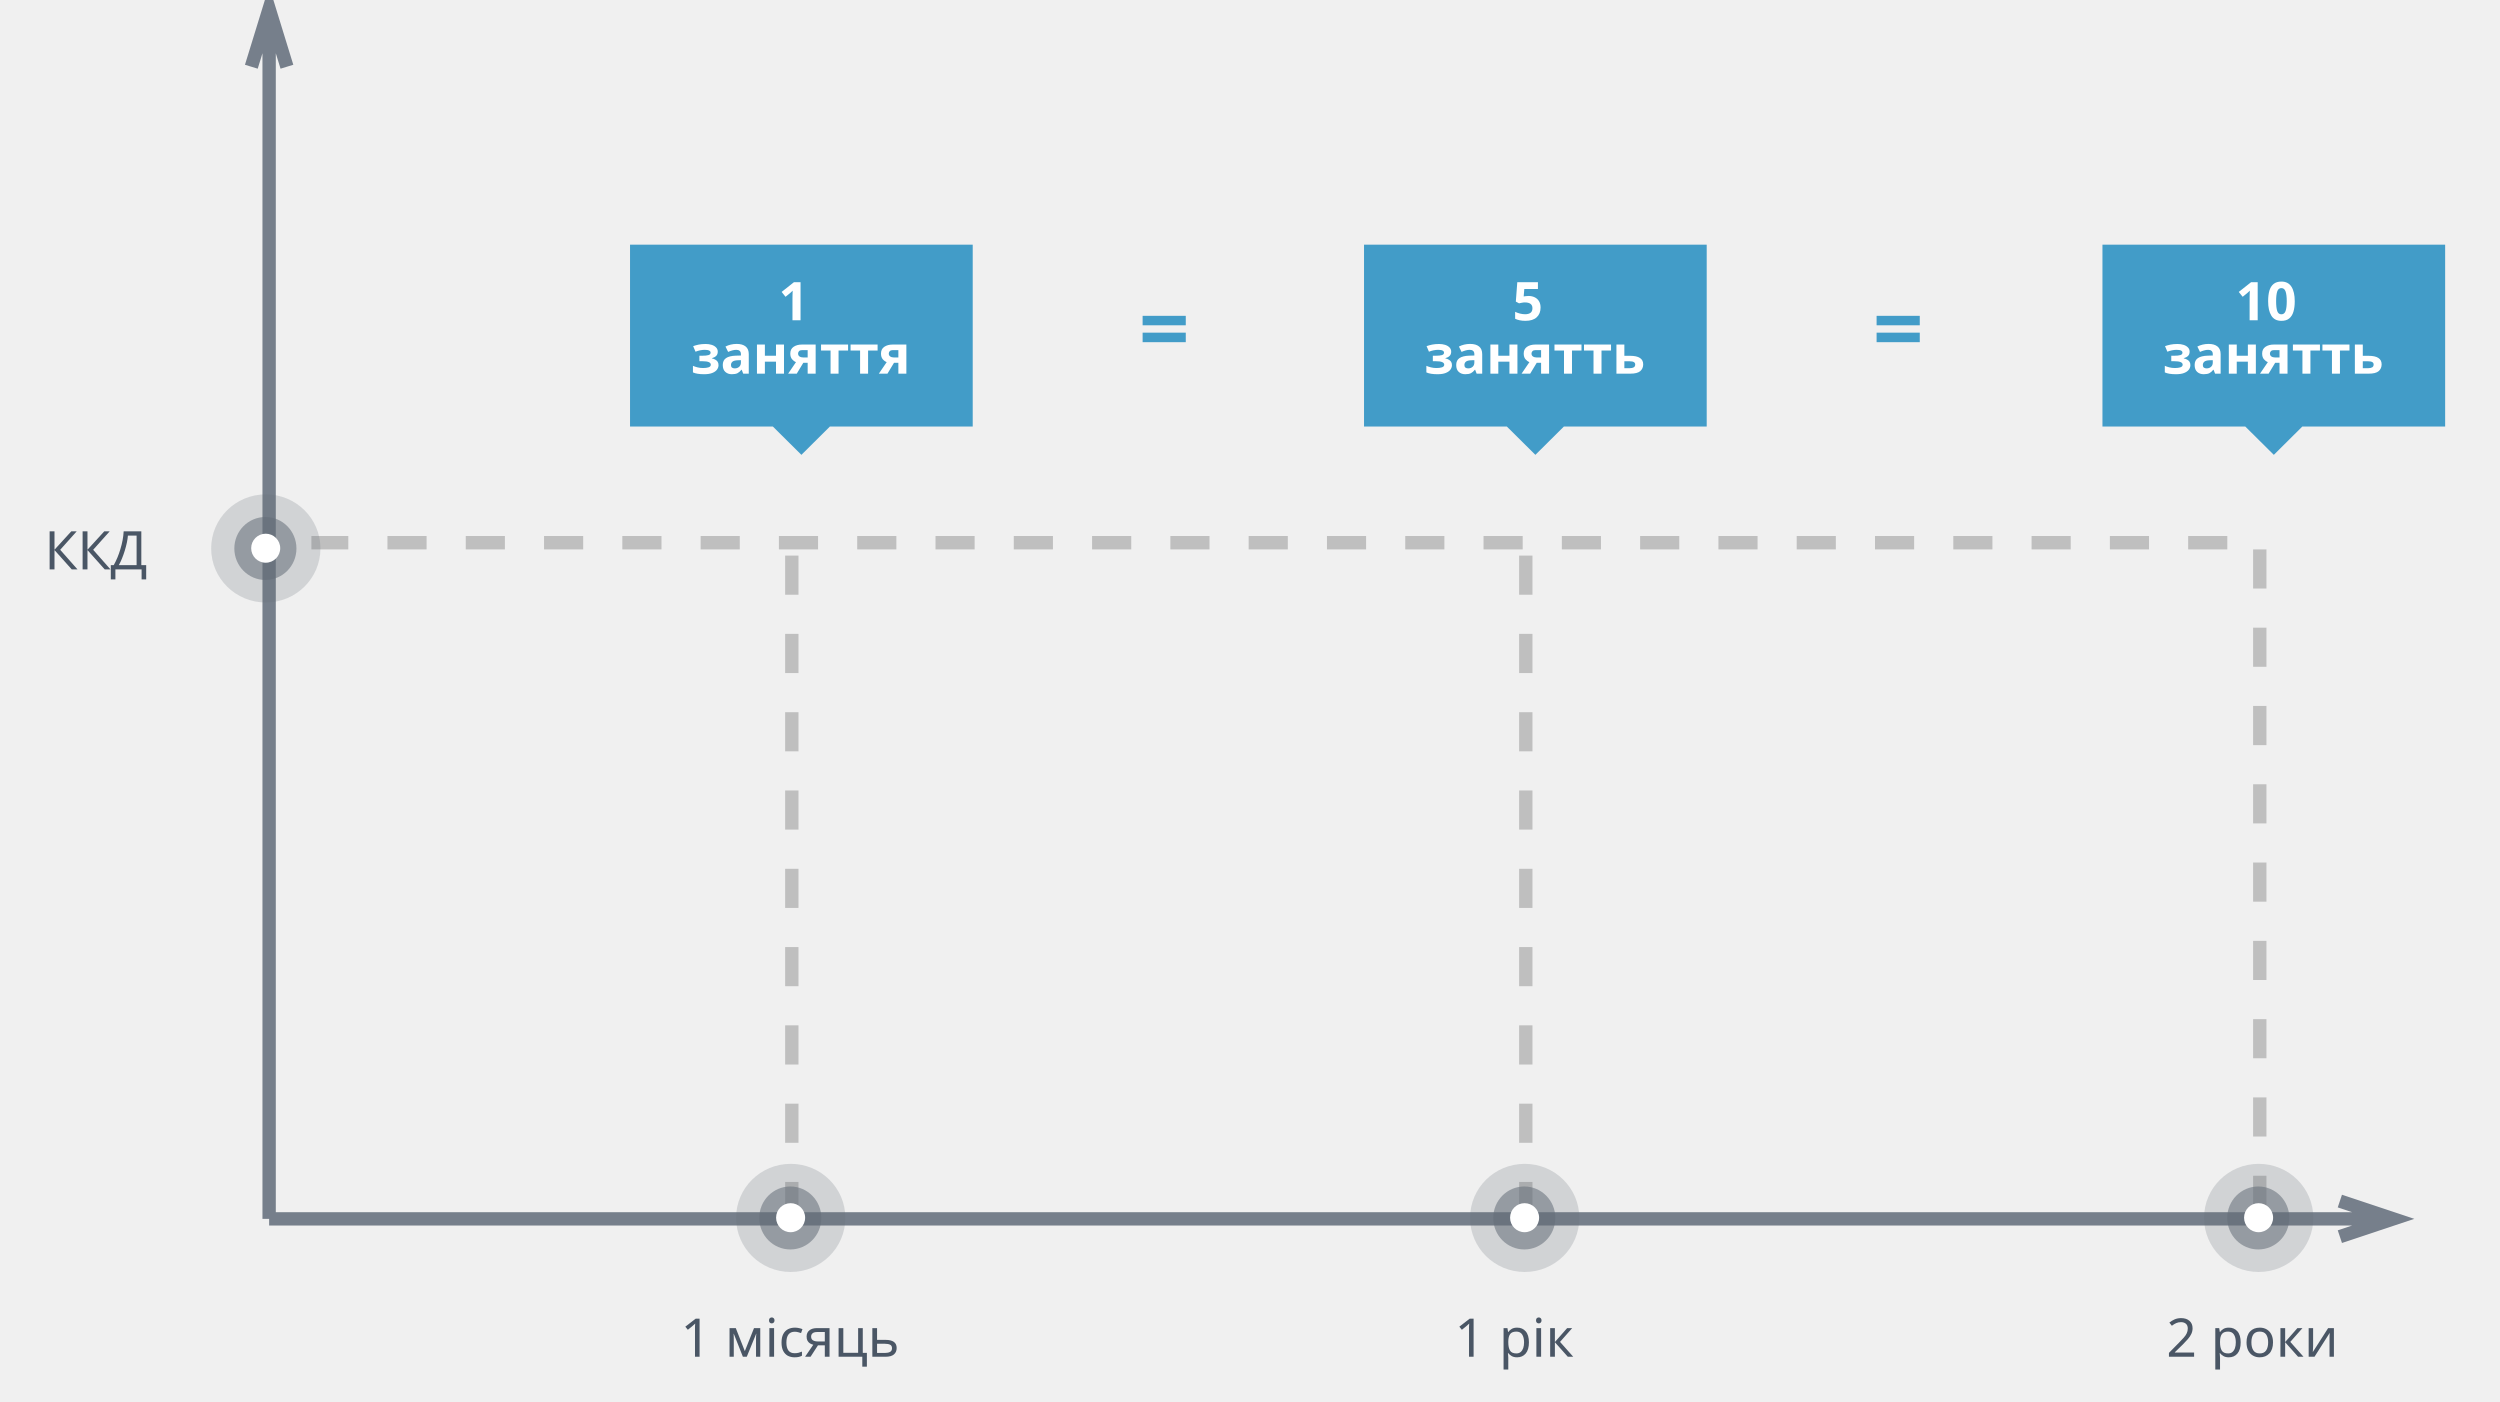
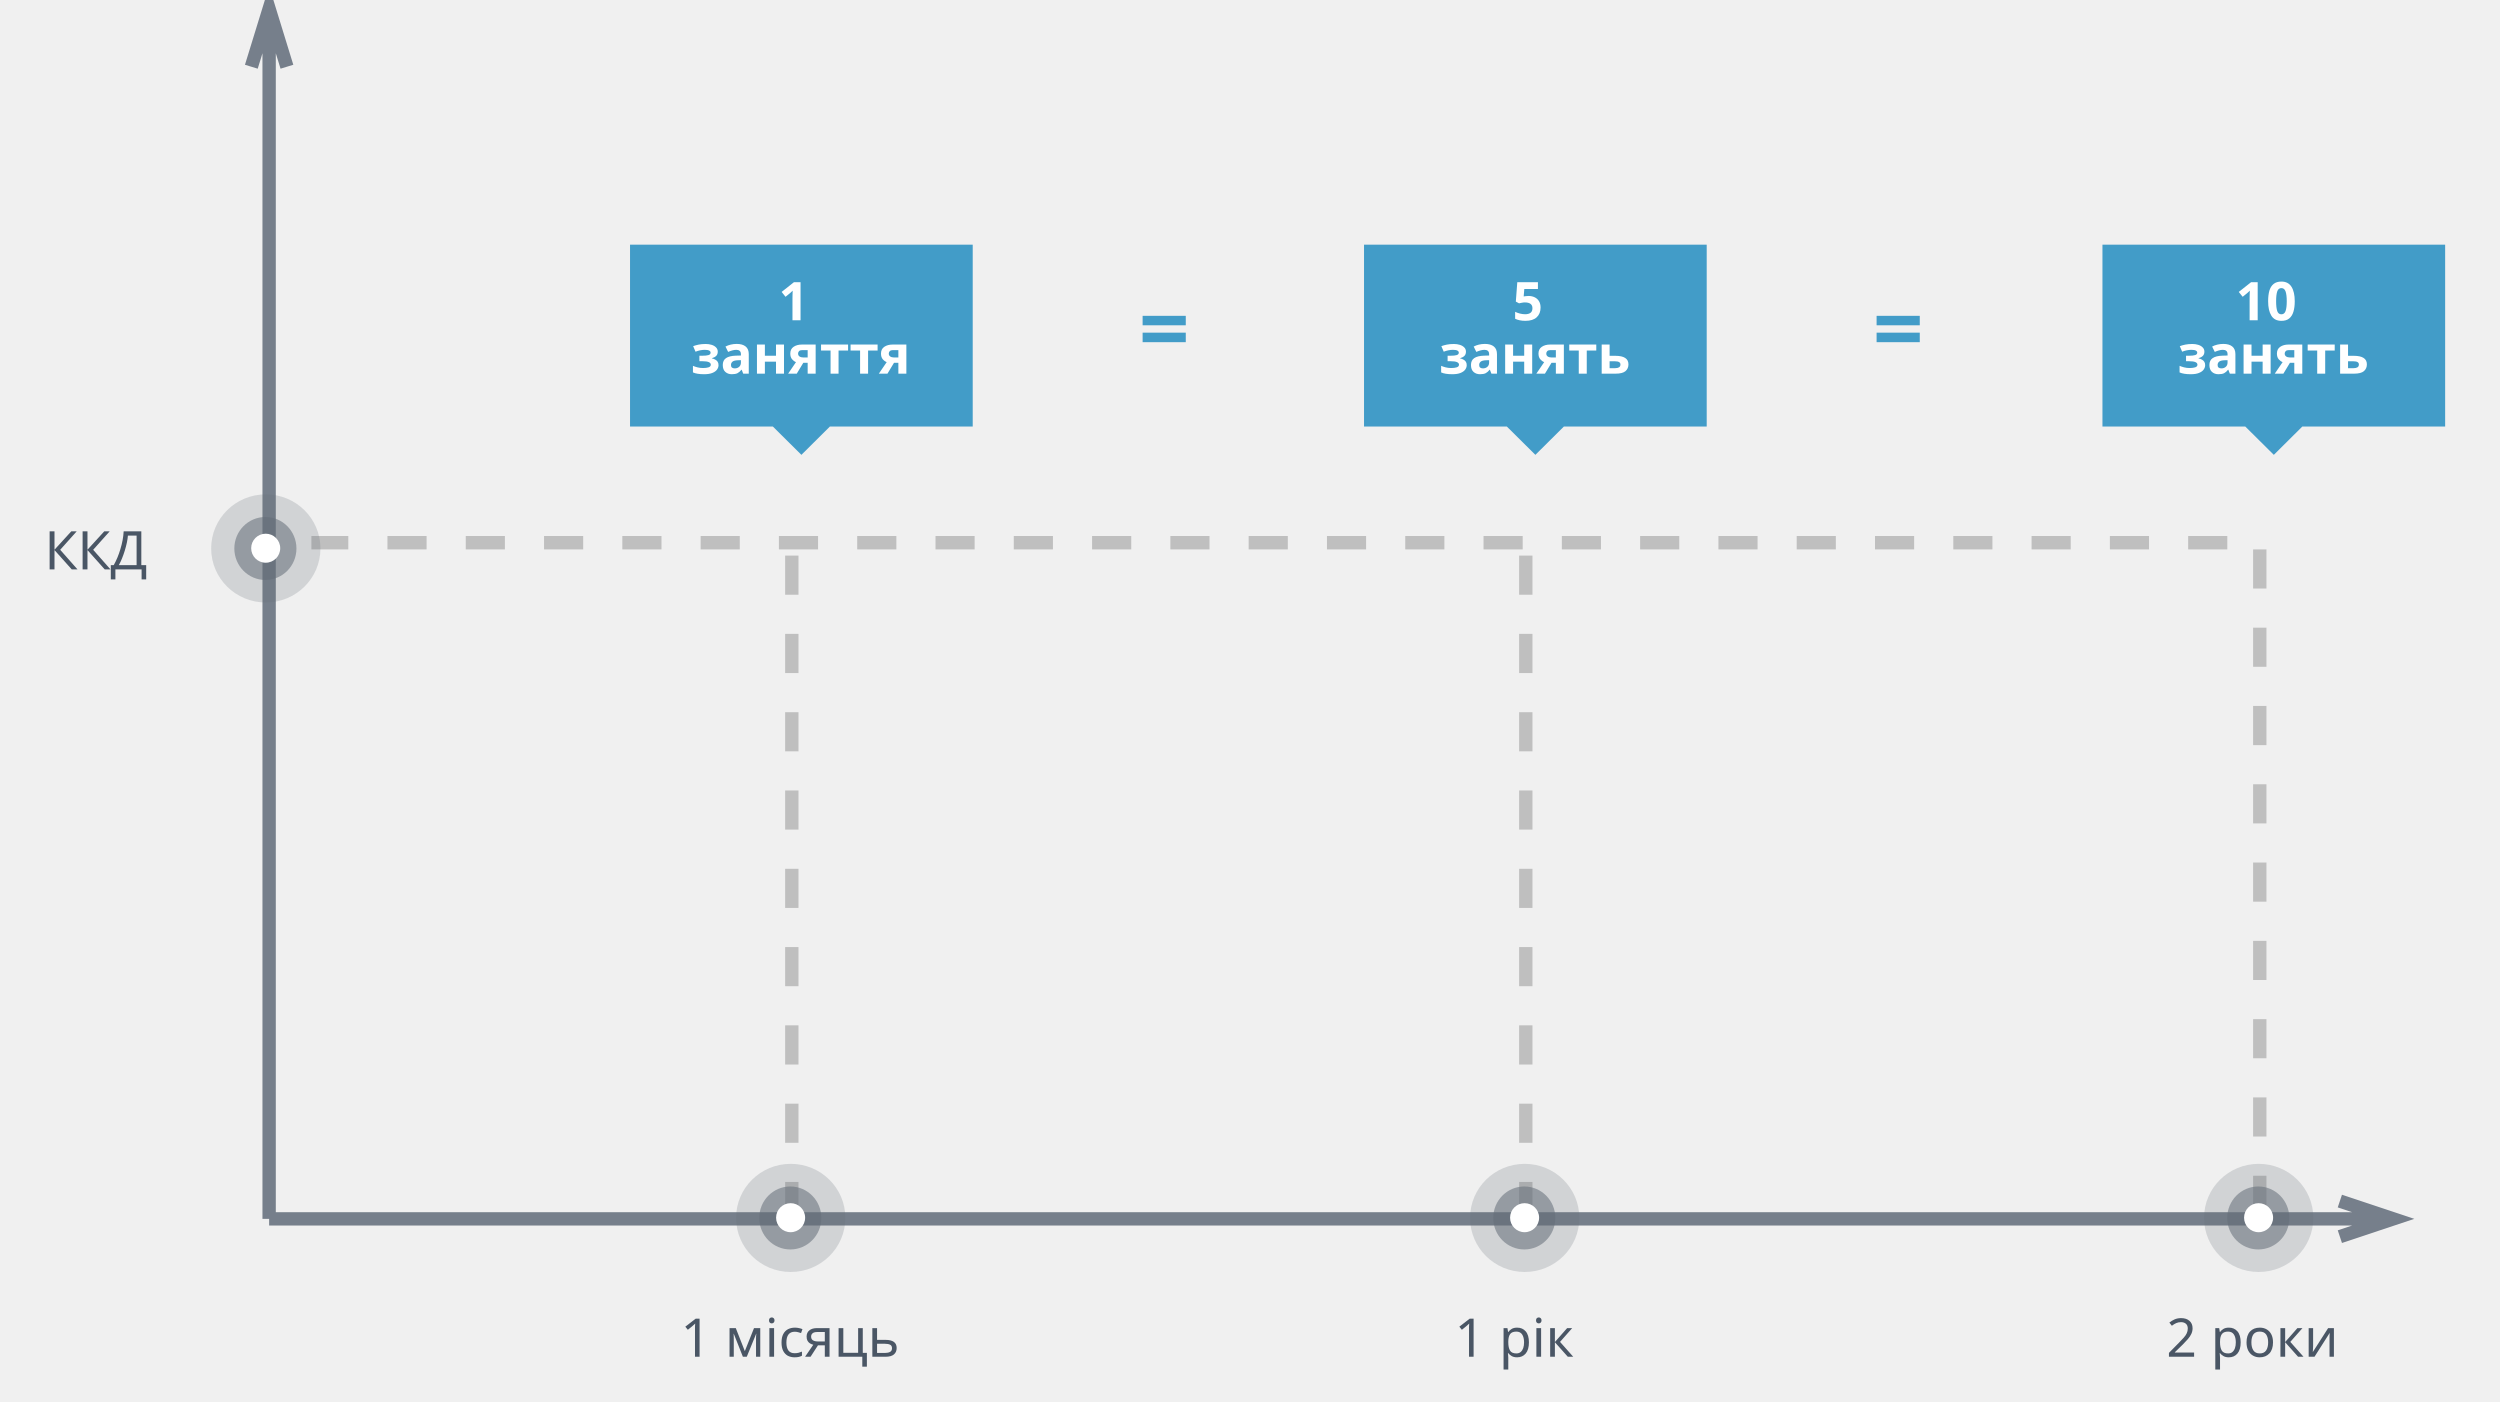
<svg xmlns="http://www.w3.org/2000/svg" xmlns:xlink="http://www.w3.org/1999/xlink" viewBox="0 0 562 315" width="95%">
  <defs>
    <symbol id="marker" viewBox="0 0 556 531">
      <path fill="#656e79" fill-opacity=".22" stroke="none" stroke-width="0" stroke-dasharray="none" stroke-linejoin="round" stroke-linecap="butt" stroke-dashoffset="" fill-rule="nonzero" opacity="1" marker-start="" marker-mid="" marker-end="" d="M517.632,257.128 C517.632,246.837 526.057,238.5 536.457,238.5 C546.857,238.5 555.281,246.837 555.281,257.128 C555.281,267.42 546.857,275.756 536.457,275.756 C526.057,275.756 517.632,267.42 517.632,257.128 z" id="svg_6" />
      <path fill="#656e79" fill-opacity=".55" stroke="none" stroke-width="0" stroke-dasharray="none" stroke-linejoin="round" stroke-linecap="butt" stroke-dashoffset="" fill-rule="nonzero" opacity="1" marker-start="" marker-mid="" marker-end="" d="M525.613,257.145 C525.613,251.15 530.401,246.295 536.313,246.295 C542.224,246.295 547.012,251.15 547.012,257.145 C547.012,263.14 542.224,267.996 536.313,267.996 C530.401,267.996 525.613,263.14 525.613,257.145 z" id="svg_7" />
      <path fill="#fff" fill-opacity="1" stroke="none" stroke-width="0" stroke-dasharray="none" stroke-linejoin="round" stroke-linecap="butt" stroke-dashoffset="" fill-rule="nonzero" opacity="1" marker-start="" marker-mid="" marker-end="" d="M531.418,257.052 C531.418,254.289 533.656,252.052 536.418,252.052 C539.181,252.052 541.418,254.289 541.418,257.052 C541.418,259.814 539.181,262.052 536.418,262.052 C533.656,262.052 531.418,259.814 531.418,257.052 z" id="svg_8" />
    </symbol>
    <symbol id="tip" viewBox="0 0 92.33 56.63">
      <polygon points="92.33 0 0 0 0 49 38.48 49 46.17 56.63 53.85 49 92.33 49 92.33 0" />
    </symbol>
  </defs>
  <path stroke="rgb(118, 127, 139)" stroke-width="3" fill="none" d="M60.5,274 L60.5,2 L64.5,15 L60.5,2 L56.5,15" />
  <path stroke="rgb(118, 127, 139)" stroke-width="3" fill="none" d="M60.5,274 L538,274 L526,270 L538,274 L526,278" />
  <path fill-rule="evenodd" stroke="rgb(191, 191, 191)" stroke-width="3" stroke-dasharray="8.3, 0.5, 0" stroke-linecap="butt" stroke-linejoin="bevel" fill="none" d="M70,122 L508,122 L508,274" />
  <path fill-rule="evenodd" stroke="rgb(191, 191, 191)" stroke-width="3" stroke-dasharray="8.3, 0.5, 0" stroke-linecap="butt" stroke-linejoin="bevel" fill="none" d="M178,274 L178,120.5" />
  <path fill-rule="evenodd" stroke="rgb(191, 191, 191)" stroke-width="3" stroke-dasharray="8.3, 0.5, 0" stroke-linecap="butt" stroke-linejoin="bevel" fill="none" d="M343,274 L343,120.5" />
  <use xlink:href="#marker" transform="translate(-418, -44.5) scale(1.1,1.1)" />
  <use xlink:href="#marker" transform="translate(-300, 106) scale(1.1,1.1)" />
  <use xlink:href="#marker" transform="translate(-135, 106) scale(1.1,1.1)" />
  <use xlink:href="#marker" transform="translate(30, 106) scale(1.1,1.1)" />
  <use xlink:href="#tip" transform="translate(138, 55) scale(0.15,0.15)" fill="rgb(66, 156, 200)" />
  <use xlink:href="#tip" transform="translate(303, 55) scale(0.15,0.15)" fill="rgb(66, 156, 200)" />
  <use xlink:href="#tip" transform="translate(469, 55) scale(0.15,0.15)" fill="rgb(66, 156, 200)" />
  <text font-family="Ubuntu" fill="rgb(74, 86, 101)" transform="matrix( 1, 0, 0, 1, 153, 305)" font-size="12px">
		1 місяць
	</text>
  <text font-family="Ubuntu" fill="rgb(74, 86, 101)" transform="matrix( 1, 0, 0, 1, 327, 305)" font-size="12px">
		1 рік
	</text>
  <text font-family="Ubuntu" fill="rgb(74, 86, 101)" transform="matrix( 1, 0, 0, 1, 487, 305)" font-size="12px">
		2 роки
	</text>
  <text font-family="Ubuntu" fill="rgb(74, 86, 101)" transform="matrix( 1, 0, 0, 1, 10, 128)" font-size="12px">
		ККД
	</text>
  <text text-anchor="middle" font-family="Ubuntu" fill="rgb(255, 255, 255)" transform="matrix( 1, 0, 0, 1, 180, 72)" font-weight="bold" font-size="12px">
    <tspan>1</tspan>
    <tspan x="0" dy="1em">заняття</tspan>
  </text>
  <text font-family="Ubuntu" fill="rgb(66, 156, 200)" transform="matrix( 1, 0, 0, 1, 256, 81)" font-weight="bold" font-size="20px">
		=
	</text>
  <text text-anchor="middle" font-family="Ubuntu" fill="rgb(255, 255, 255)" transform="matrix( 1, 0, 0, 1, 345, 72)" font-weight="bold" font-size="12px">
    <tspan>5</tspan>
-     <tspan x="0" dy="1em">занятть</tspan>
+     <tspan x="0" dy="1em">занять</tspan>
  </text>
  <text font-family="Ubuntu" fill="rgb(66, 156, 200)" transform="matrix( 1, 0, 0, 1, 421, 81)" font-weight="bold" font-size="20px">
		=
	</text>
  <text text-anchor="middle" font-family="Ubuntu" fill="rgb(255, 255, 255)" transform="matrix( 1, 0, 0, 1, 511, 72)" font-weight="bold" font-size="12px">
    <tspan>10</tspan>
-     <tspan x="0" dy="1em">занятть</tspan>
+     <tspan x="0" dy="1em">занять</tspan>
  </text>
</svg>
